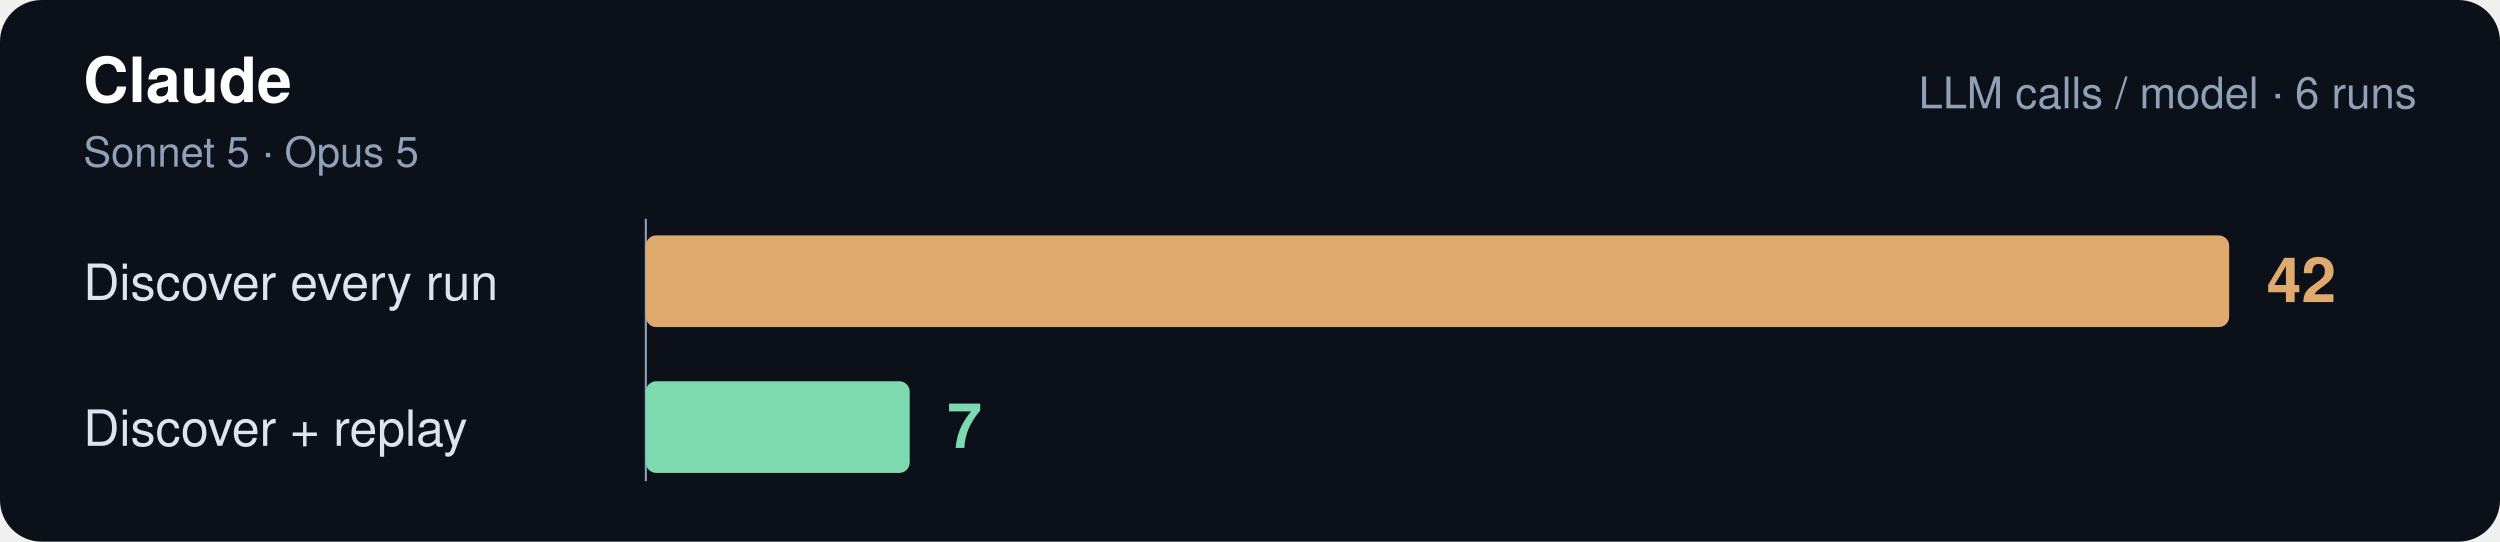
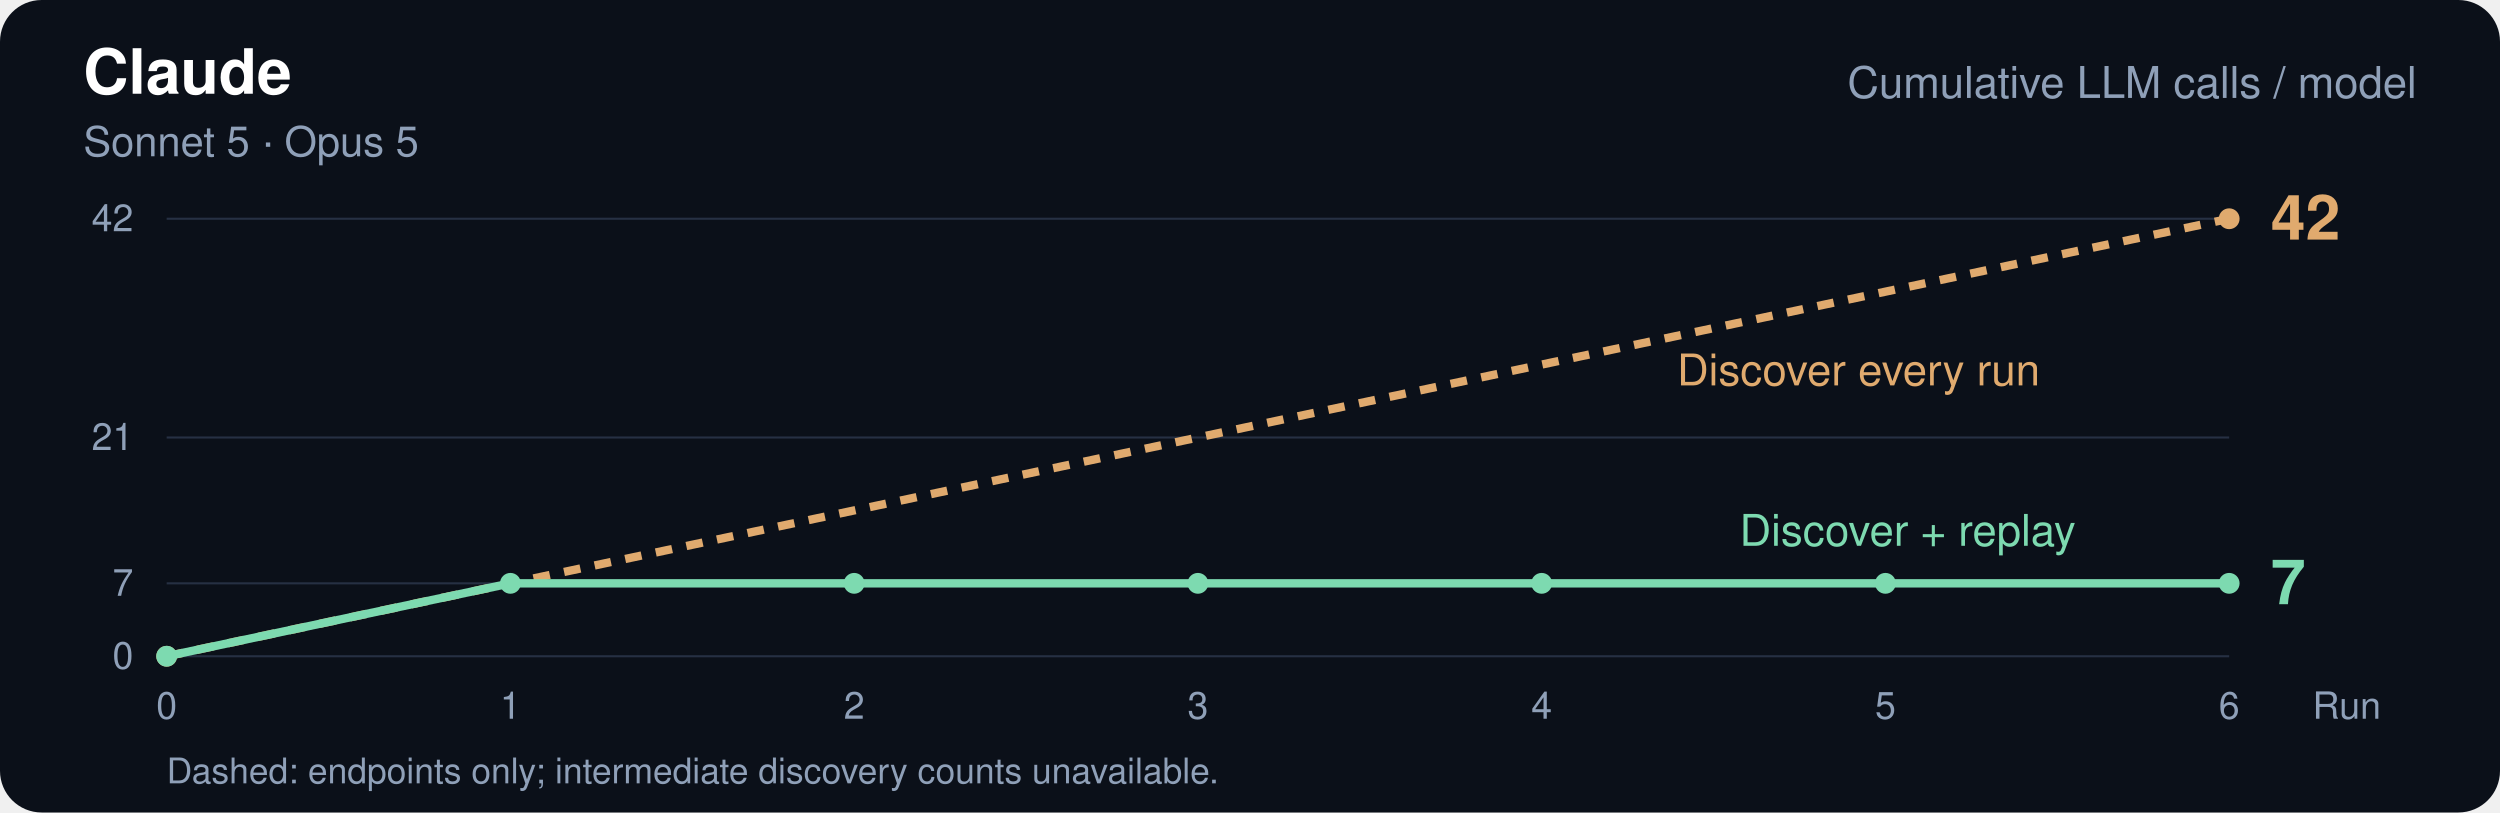
- <svg xmlns="http://www.w3.org/2000/svg" width="1200" height="260" viewBox="0 0 1200 260" role="img" aria-labelledby="title desc">
-   <rect width="1200" height="260" rx="20" fill="#0b1019" />
+ <svg xmlns="http://www.w3.org/2000/svg" width="1200" height="390" viewBox="0 0 1200 390" role="img" aria-labelledby="title desc">
+   <rect width="1200" height="390" rx="20" fill="#0b1019" />
  <g font-family="ui-sans-serif, -apple-system, Segoe UI, Helvetica, Arial, sans-serif">
-     <text x="40" y="49" fill="#ffffff" font-size="30" font-weight="600">Claude</text>
-     <text x="40" y="80" fill="#8fa0b8" font-size="20">Sonnet 5 · Opus 5</text>
-     <text x="1160" y="52" text-anchor="end" fill="#8fa0b8" font-size="21">LLM calls / model · 6 runs</text>
-     <line x1="310" y1="105" x2="310" y2="231" stroke="#8fa0b8" />
-     <text x="40" y="144" fill="#dce4ef" font-size="24">Discover every run</text>
-     <rect x="310" y="113" width="760" height="44" rx="5" fill="#e0aa6e" />
-     <text x="1088" y="145" fill="#e0aa6e" font-size="30" font-weight="600">42</text>
-     <text x="40" y="214" fill="#dce4ef" font-size="24">Discover + replay</text>
-     <rect x="310" y="183" width="126.667" height="44" rx="5" fill="#7ddab0" />
-     <text x="454.667" y="215" fill="#7ddab0" font-size="30" font-weight="600">7</text>
+     <text x="40" y="45" fill="#ffffff" font-size="30" font-weight="600">Claude</text>
+     <text x="40" y="75" fill="#8fa0b8" font-size="20">Sonnet 5 · Opus 5</text>
+     <text x="1160" y="47" text-anchor="end" fill="#8fa0b8" font-size="21">Cumulative LLM calls / model</text>
+     <line x1="80" y1="315" x2="1070" y2="315" stroke="#263043" />
+     <text x="64" y="321" text-anchor="end" fill="#8fa0b8" font-size="18">0</text>
+     <line x1="80" y1="280" x2="1070" y2="280" stroke="#263043" />
+     <text x="64" y="286" text-anchor="end" fill="#8fa0b8" font-size="18">7</text>
+     <line x1="80" y1="210" x2="1070" y2="210" stroke="#263043" />
+     <text x="64" y="216" text-anchor="end" fill="#8fa0b8" font-size="18">21</text>
+     <line x1="80" y1="105" x2="1070" y2="105" stroke="#263043" />
+     <text x="64" y="111" text-anchor="end" fill="#8fa0b8" font-size="18">42</text>
+     <polyline points="80,315 1070,105" fill="none" stroke="#e0aa6e" stroke-width="4" stroke-dasharray="8 7" />
+     <circle cx="80" cy="315" r="5" fill="#e0aa6e" />
+     <circle cx="1070" cy="105" r="5" fill="#e0aa6e" />
+     <polyline points="80,315 245,280 410,280 575,280 740,280 905,280 1070,280" fill="none" stroke="#7ddab0" stroke-width="4" />
+     <circle cx="80" cy="315" r="5" fill="#7ddab0" />
+     <circle cx="245" cy="280" r="5" fill="#7ddab0" />
+     <circle cx="410" cy="280" r="5" fill="#7ddab0" />
+     <circle cx="575" cy="280" r="5" fill="#7ddab0" />
+     <circle cx="740" cy="280" r="5" fill="#7ddab0" />
+     <circle cx="905" cy="280" r="5" fill="#7ddab0" />
+     <circle cx="1070" cy="280" r="5" fill="#7ddab0" />
+     <text x="1090" y="115" fill="#e0aa6e" font-size="30" font-weight="600">42</text>
+     <text x="805" y="185" fill="#e0aa6e" font-size="21">Discover every run</text>
+     <text x="1090" y="290" fill="#7ddab0" font-size="30" font-weight="600">7</text>
+     <text x="835" y="262" fill="#7ddab0" font-size="21">Discover + replay</text>
+     <text x="80" y="345" text-anchor="middle" fill="#8fa0b8" font-size="18">0</text>
+     <text x="245" y="345" text-anchor="middle" fill="#8fa0b8" font-size="18">1</text>
+     <text x="410" y="345" text-anchor="middle" fill="#8fa0b8" font-size="18">2</text>
+     <text x="575" y="345" text-anchor="middle" fill="#8fa0b8" font-size="18">3</text>
+     <text x="740" y="345" text-anchor="middle" fill="#8fa0b8" font-size="18">4</text>
+     <text x="905" y="345" text-anchor="middle" fill="#8fa0b8" font-size="18">5</text>
+     <text x="1070" y="345" text-anchor="middle" fill="#8fa0b8" font-size="18">6</text>
+     <text x="1110" y="345" fill="#8fa0b8" font-size="18">Run</text>
+     <text x="80" y="376" fill="#8fa0b8" font-size="17">Dashed: endpoints only; intermediate discovery counts unavailable.</text>
  </g>
</svg>
